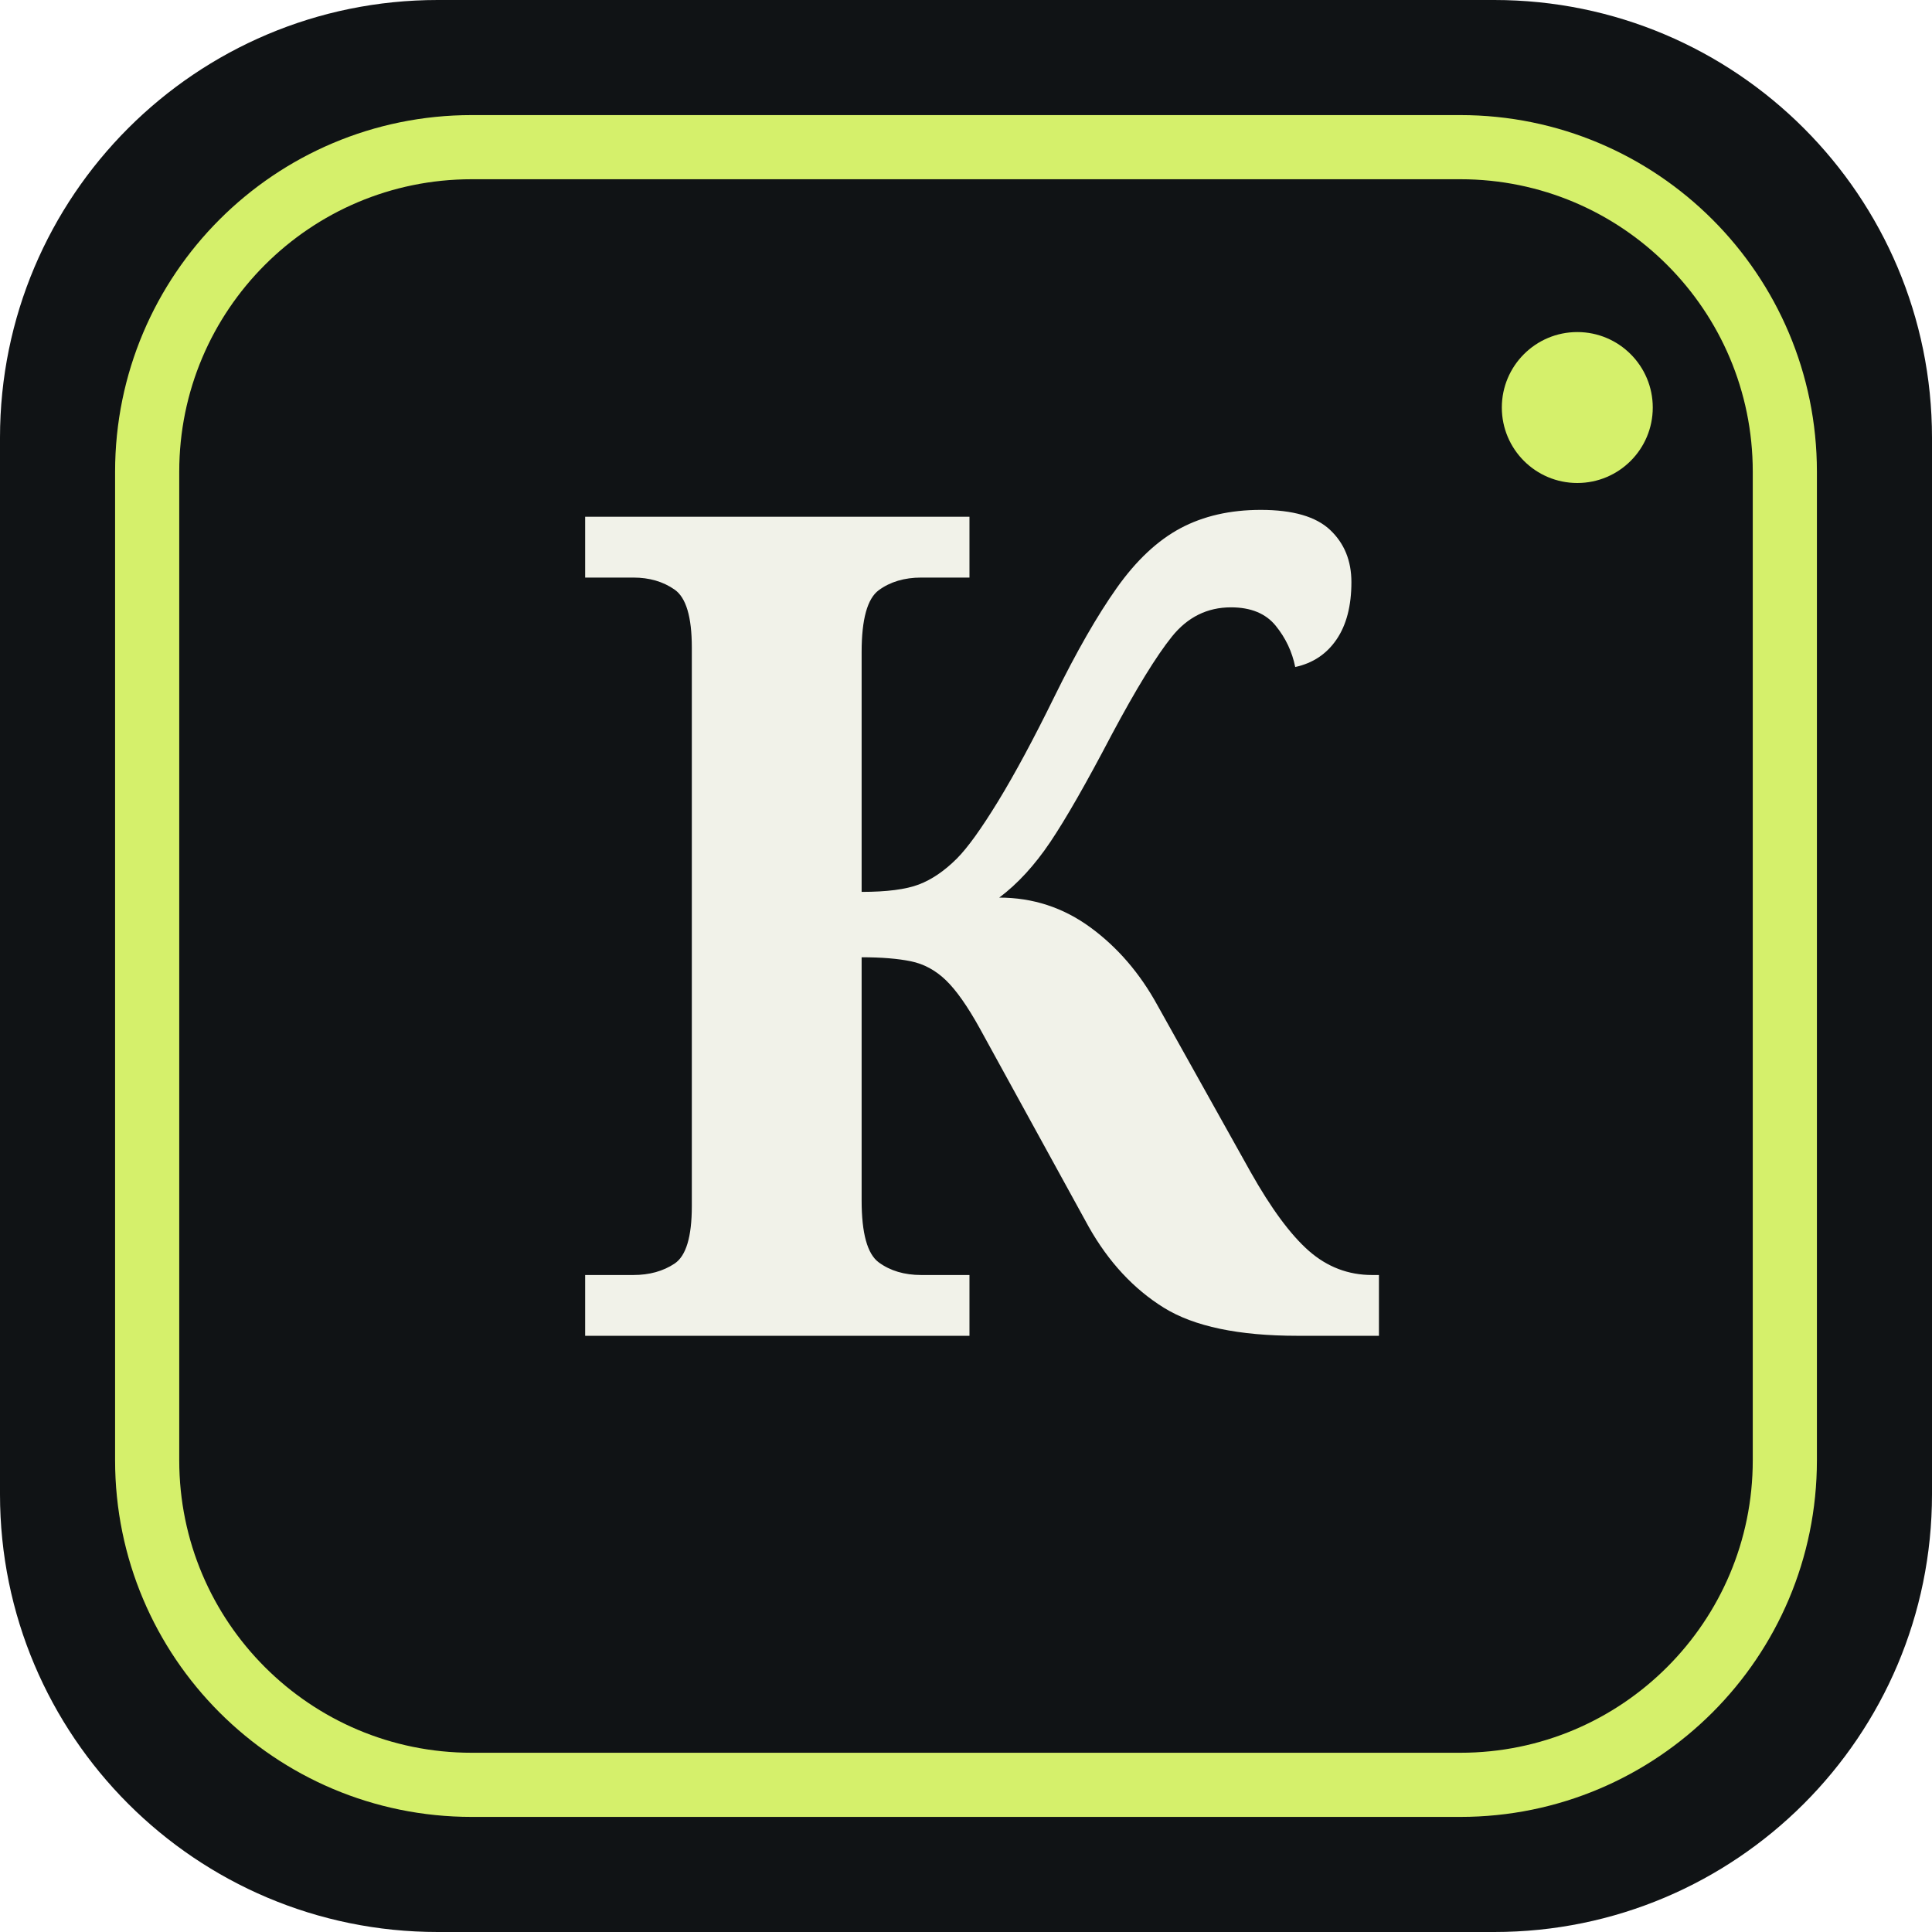
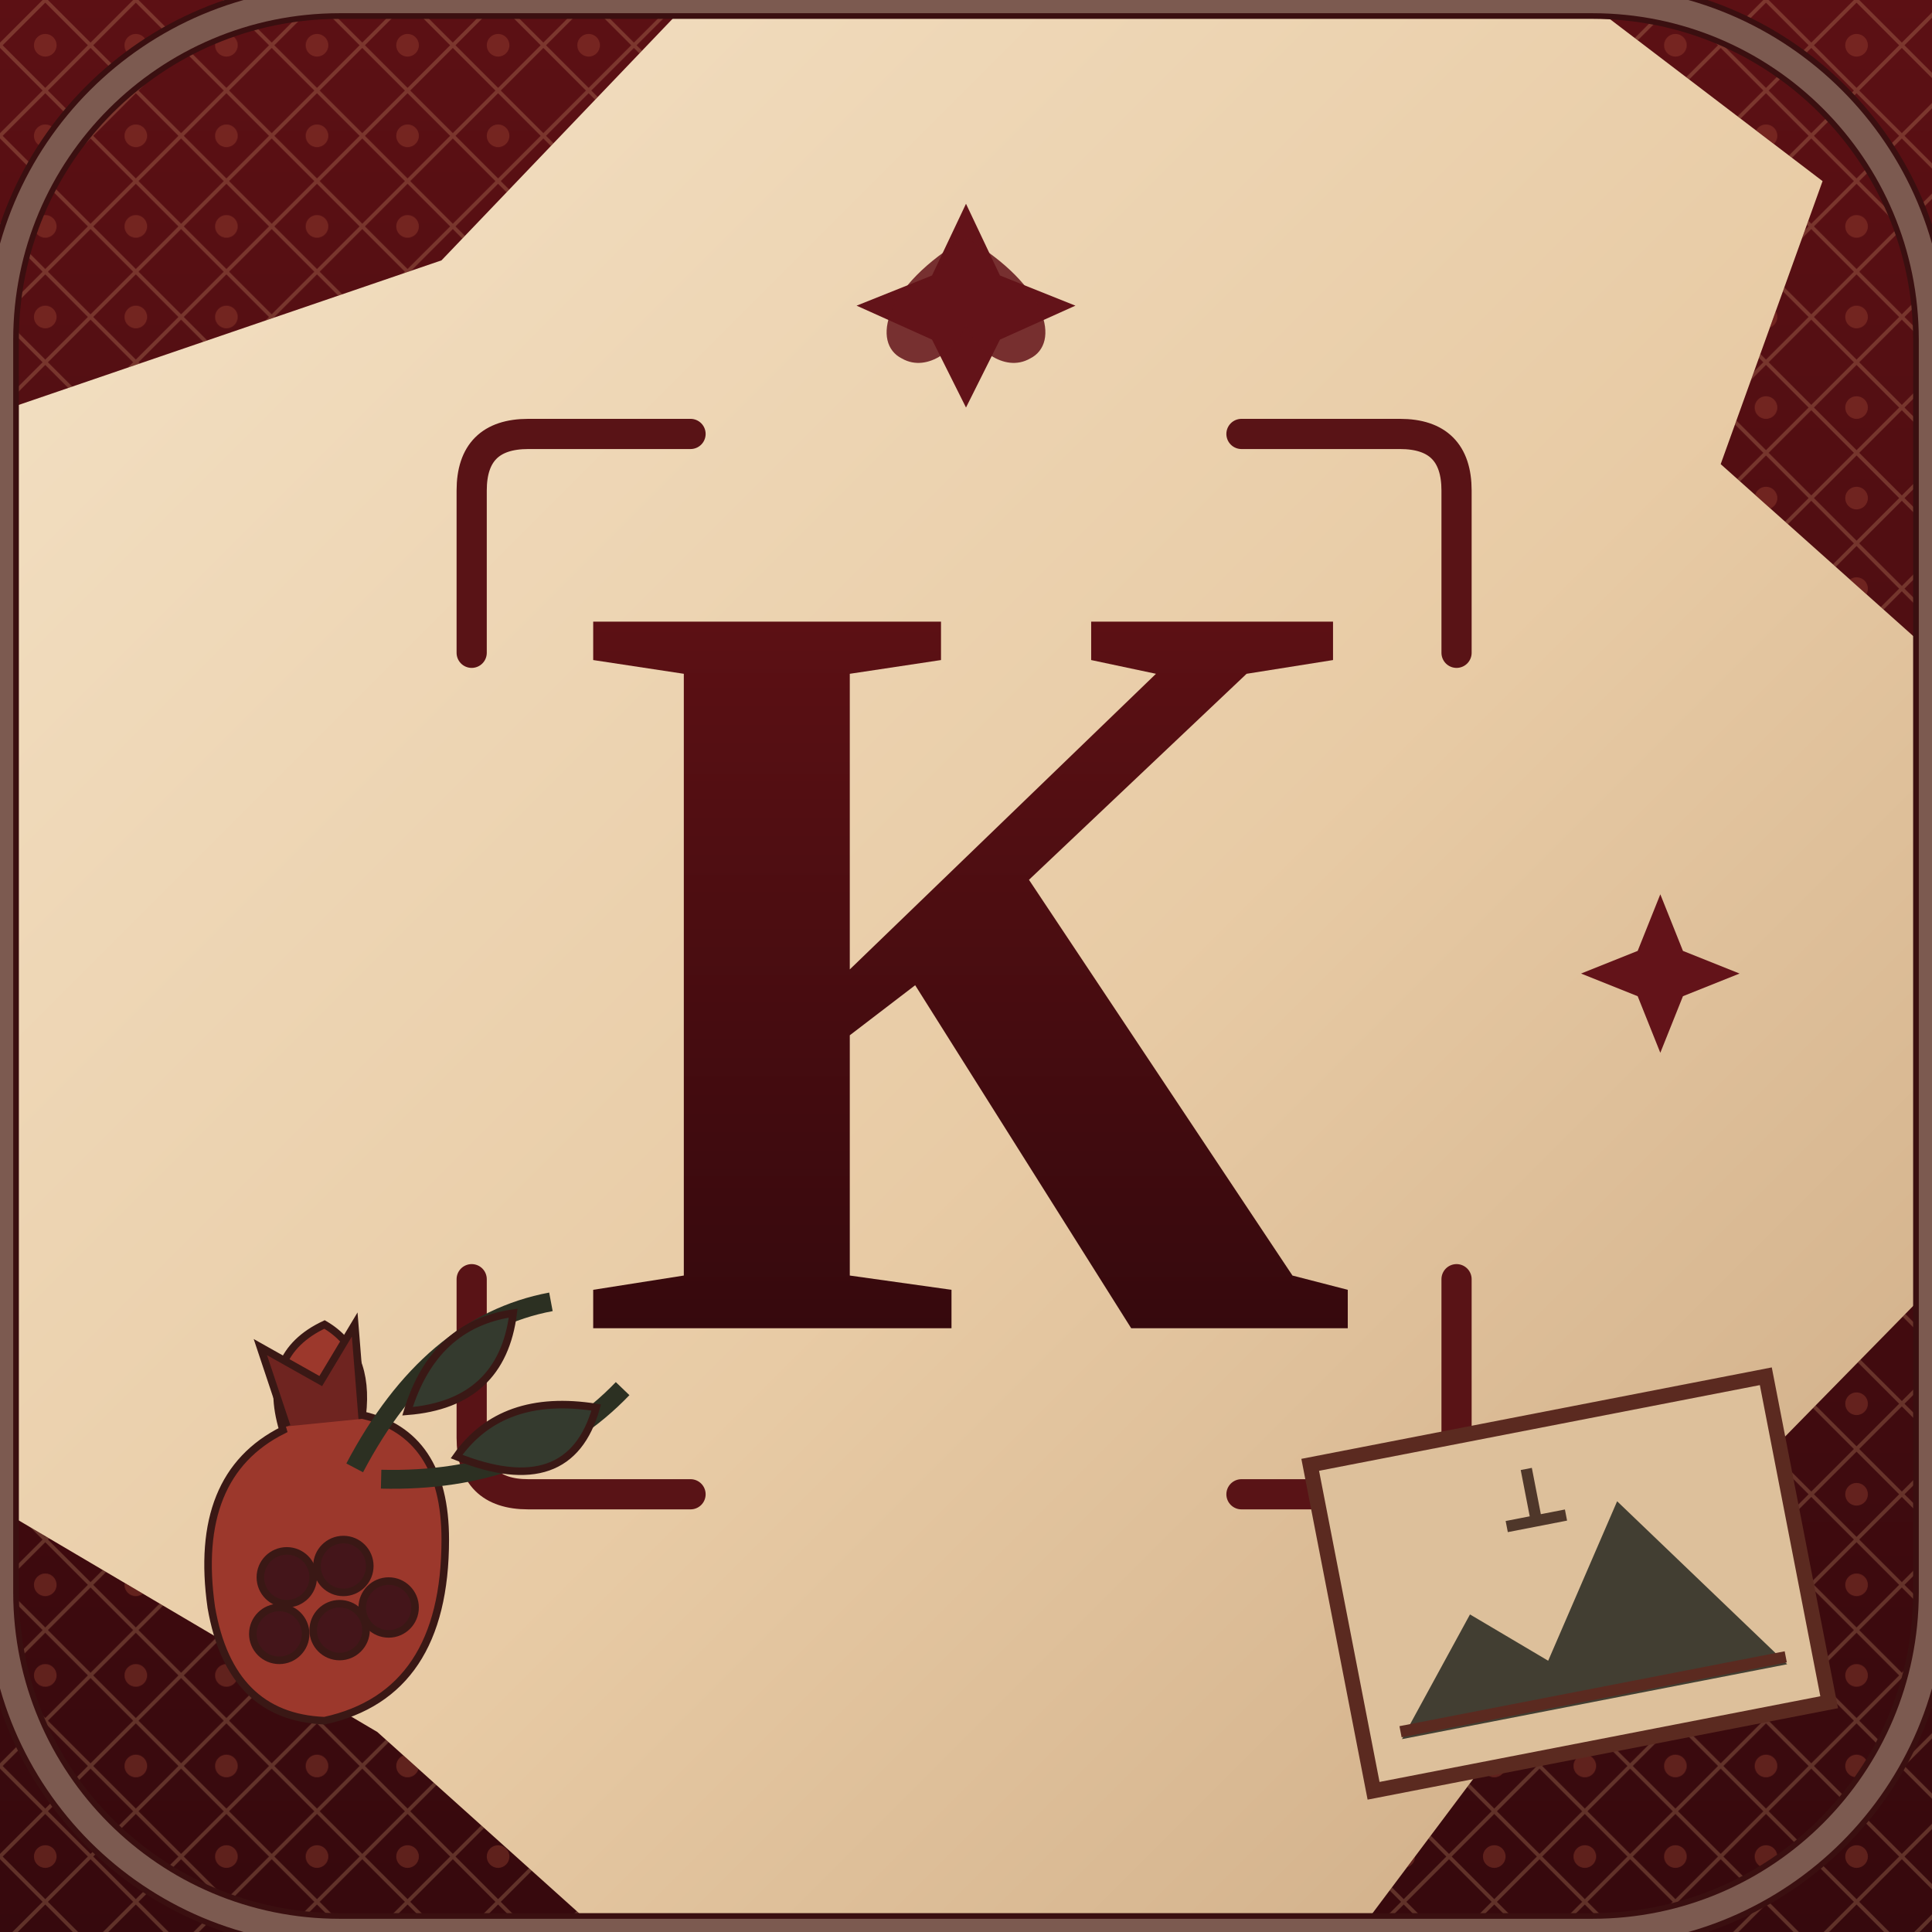
- <svg xmlns="http://www.w3.org/2000/svg" viewBox="0 0 512 512">
-   <rect width="512" height="512" rx="116" fill="#101315" />
-   <rect x="39" y="39" width="434" height="434" rx="86" fill="none" stroke="#d5f06b" stroke-width="17" />
-   <text x="256" y="354" text-anchor="middle" font-family="Georgia,serif" font-size="304" font-weight="bold" fill="#f1f2e9">К</text>
-   <circle cx="418" cy="108" r="20" fill="#d5f06b" />
+ <svg xmlns="http://www.w3.org/2000/svg" viewBox="0 0 512 512" role="img" aria-label="КАДР">
+   <defs>
+     <linearGradient id="paper" x2="1" y2="1">
+       <stop stop-color="#f4e2c6" />
+       <stop offset=".55" stop-color="#e8cba5" />
+       <stop offset="1" stop-color="#cba882" />
+     </linearGradient>
+     <linearGradient id="wine" x2="0" y2="1">
+       <stop stop-color="#5c1014" />
+       <stop offset="1" stop-color="#36090d" />
+     </linearGradient>
+     <pattern id="cloth" width="24" height="24" patternUnits="userSpaceOnUse">
+       <path d="M0 12l12-12 12 12-12 12z" fill="none" stroke="#e6b281" stroke-width="1" opacity=".24" />
+       <circle cx="12" cy="12" r="3" fill="#a94d38" opacity=".35" />
+     </pattern>
+     <filter id="grain">
+       <feTurbulence type="fractalNoise" baseFrequency=".62" numOctaves="3" stitchTiles="stitch" result="n" />
+       <feColorMatrix in="n" type="saturate" values="0" />
+       <feComponentTransfer>
+         <feFuncA type="linear" slope=".11" />
+       </feComponentTransfer>
+       <feBlend in="SourceGraphic" mode="multiply" />
+     </filter>
+   </defs>
+   <rect width="512" height="512" rx="90" fill="url(#paper)" />
+   <path d="M0 0H183L117 69 0 109zM420 0H512V173L456 123 483 48zM0 400L100 459 159 512H0zM512 341V512H360l51-68z" fill="url(#wine)" />
+   <path d="M0 0H183L117 69 0 109zM420 0H512V173L456 123 483 48zM0 400L100 459 159 512H0zM512 341V512H360l51-68z" fill="url(#cloth)" />
+   <g fill="none" stroke="#591316" stroke-width="8" stroke-linecap="round">
+     <path d="M125 173v-43q0-15 15-15h43M329 115h42q15 0 15 15v43M125 339v42q0 15 15 15h43M329 396h42q15 0 15-15v-42" />
+   </g>
+   <g fill="#631319">
+     <path d="M256 54l9 19 20 8-20 9-9 18-9-18-20-9 20-8z" />
+     <path d="M256 63c-22 13-25 28-17 32 7 4 15-3 17-9 2 6 10 13 17 9 8-4 5-19-17-32z" opacity=".85" />
+     <path d="M440 237l6 15 15 6-15 6-6 15-6-15-15-6 15-6z" />
+   </g>
+   <text x="256" y="352" text-anchor="middle" font-family="Georgia,'Times New Roman',serif" font-size="286" font-weight="700" letter-spacing="-15" fill="url(#wine)">К</text>
+   <g transform="translate(56 346)" stroke="#3a1815" stroke-width="2" fill="none">
+     <path d="M0 80Q-5 45 19 33Q13 13 30 5Q42 12 40 29Q62 34 62 62Q62 103 30 110Q5 109 0 80z" fill="#9c382c" />
+     <path d="M20 32l-7-21 16 9 9-15 2 25" fill="#6f2420" />
+     <circle cx="20" cy="72" r="7" fill="#44151a" />
+     <circle cx="35" cy="69" r="7" fill="#44151a" />
+     <circle cx="18" cy="87" r="7" fill="#44151a" />
+     <circle cx="34" cy="86" r="7" fill="#44151a" />
+     <circle cx="47" cy="80" r="7" fill="#44151a" />
+     <path d="M38 43Q58 5 90-1M45 46Q85 47 109 22" stroke="#2c3022" stroke-width="5" />
+     <path d="M80 2q-21 3-28 26 25-2 28-26zM102 27q-25-4-37 13 30 12 37-13z" fill="#343a2e" />
+   </g>
+   <g transform="rotate(-11 430 421)">
+     <rect x="355" y="373" width="123" height="88" fill="#ddc09b" stroke="#5b2a20" stroke-width="4" />
+     <path d="M365 449l24-29 18 16 26-38 36 51z" fill="#423e32" />
+     <path d="M365 447h104" stroke="#5b2a20" stroke-width="3" />
+     <path d="M411 398v-13m-8 14h16" stroke="#4f372a" stroke-width="3" />
+   </g>
+   <rect width="512" height="512" rx="90" fill="none" stroke="#3a0f10" stroke-width="10" />
+   <rect width="512" height="512" rx="90" fill="none" stroke="#f7e6c8" stroke-width="7" opacity=".35" />
</svg>
